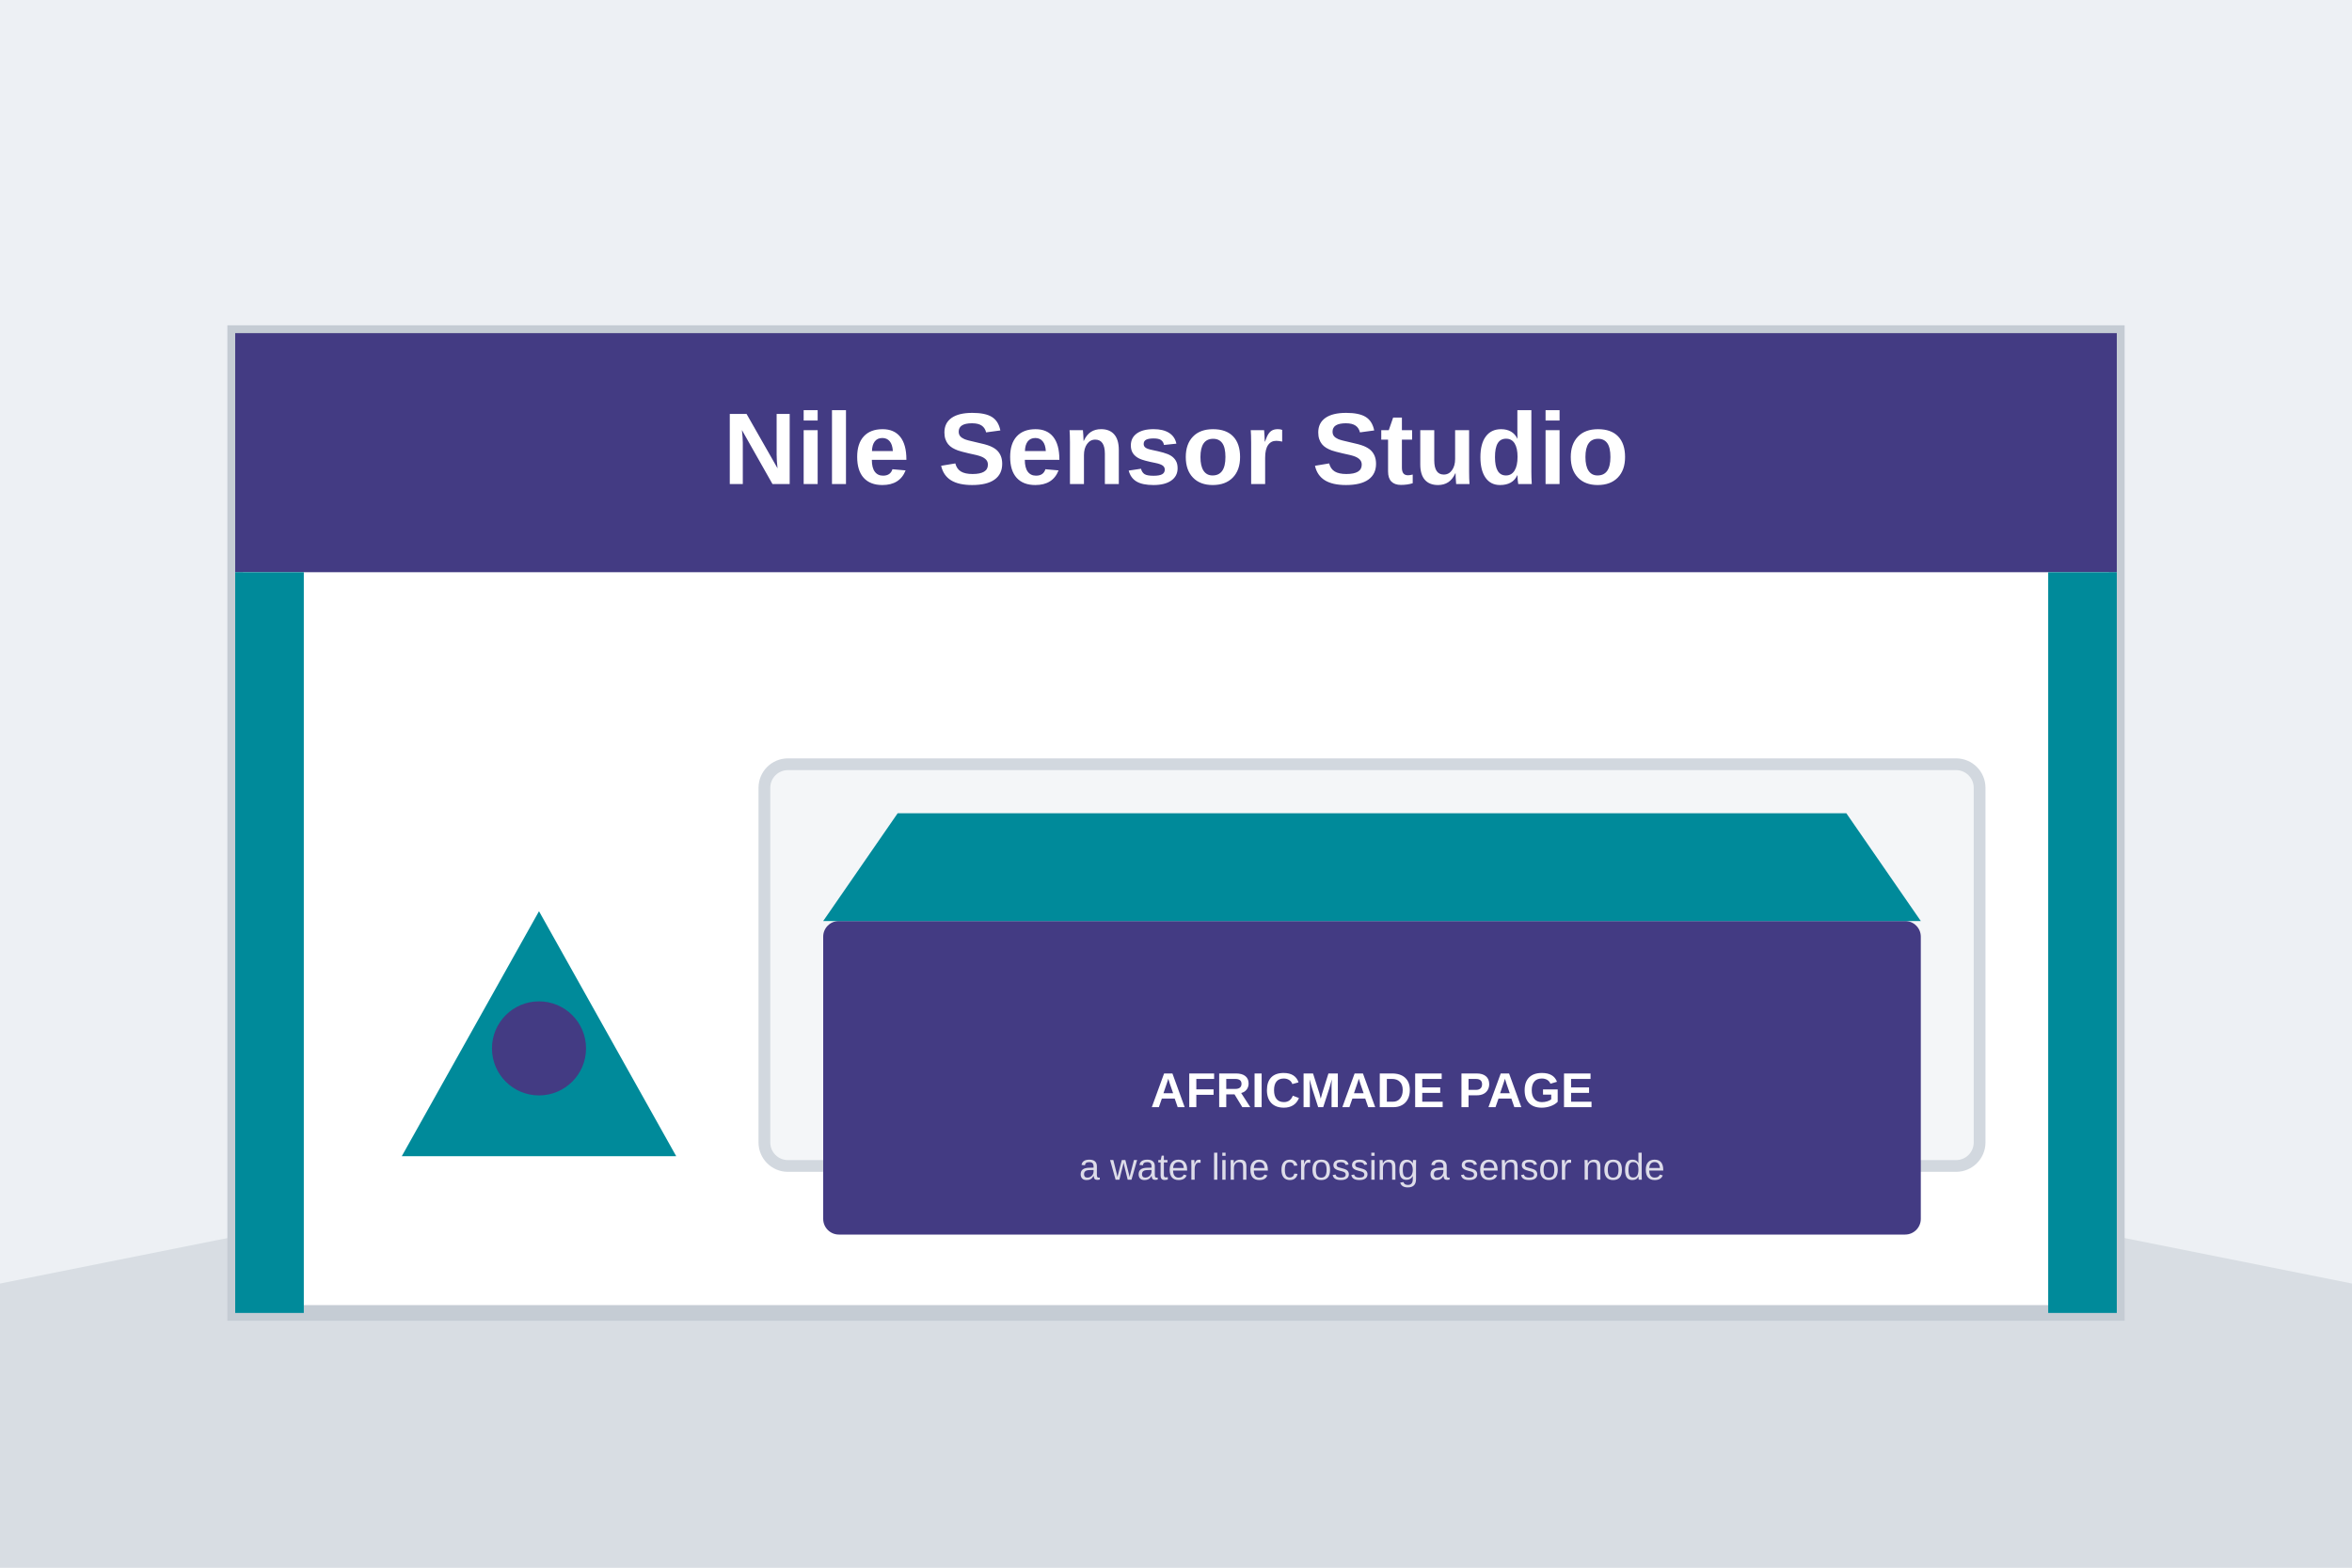
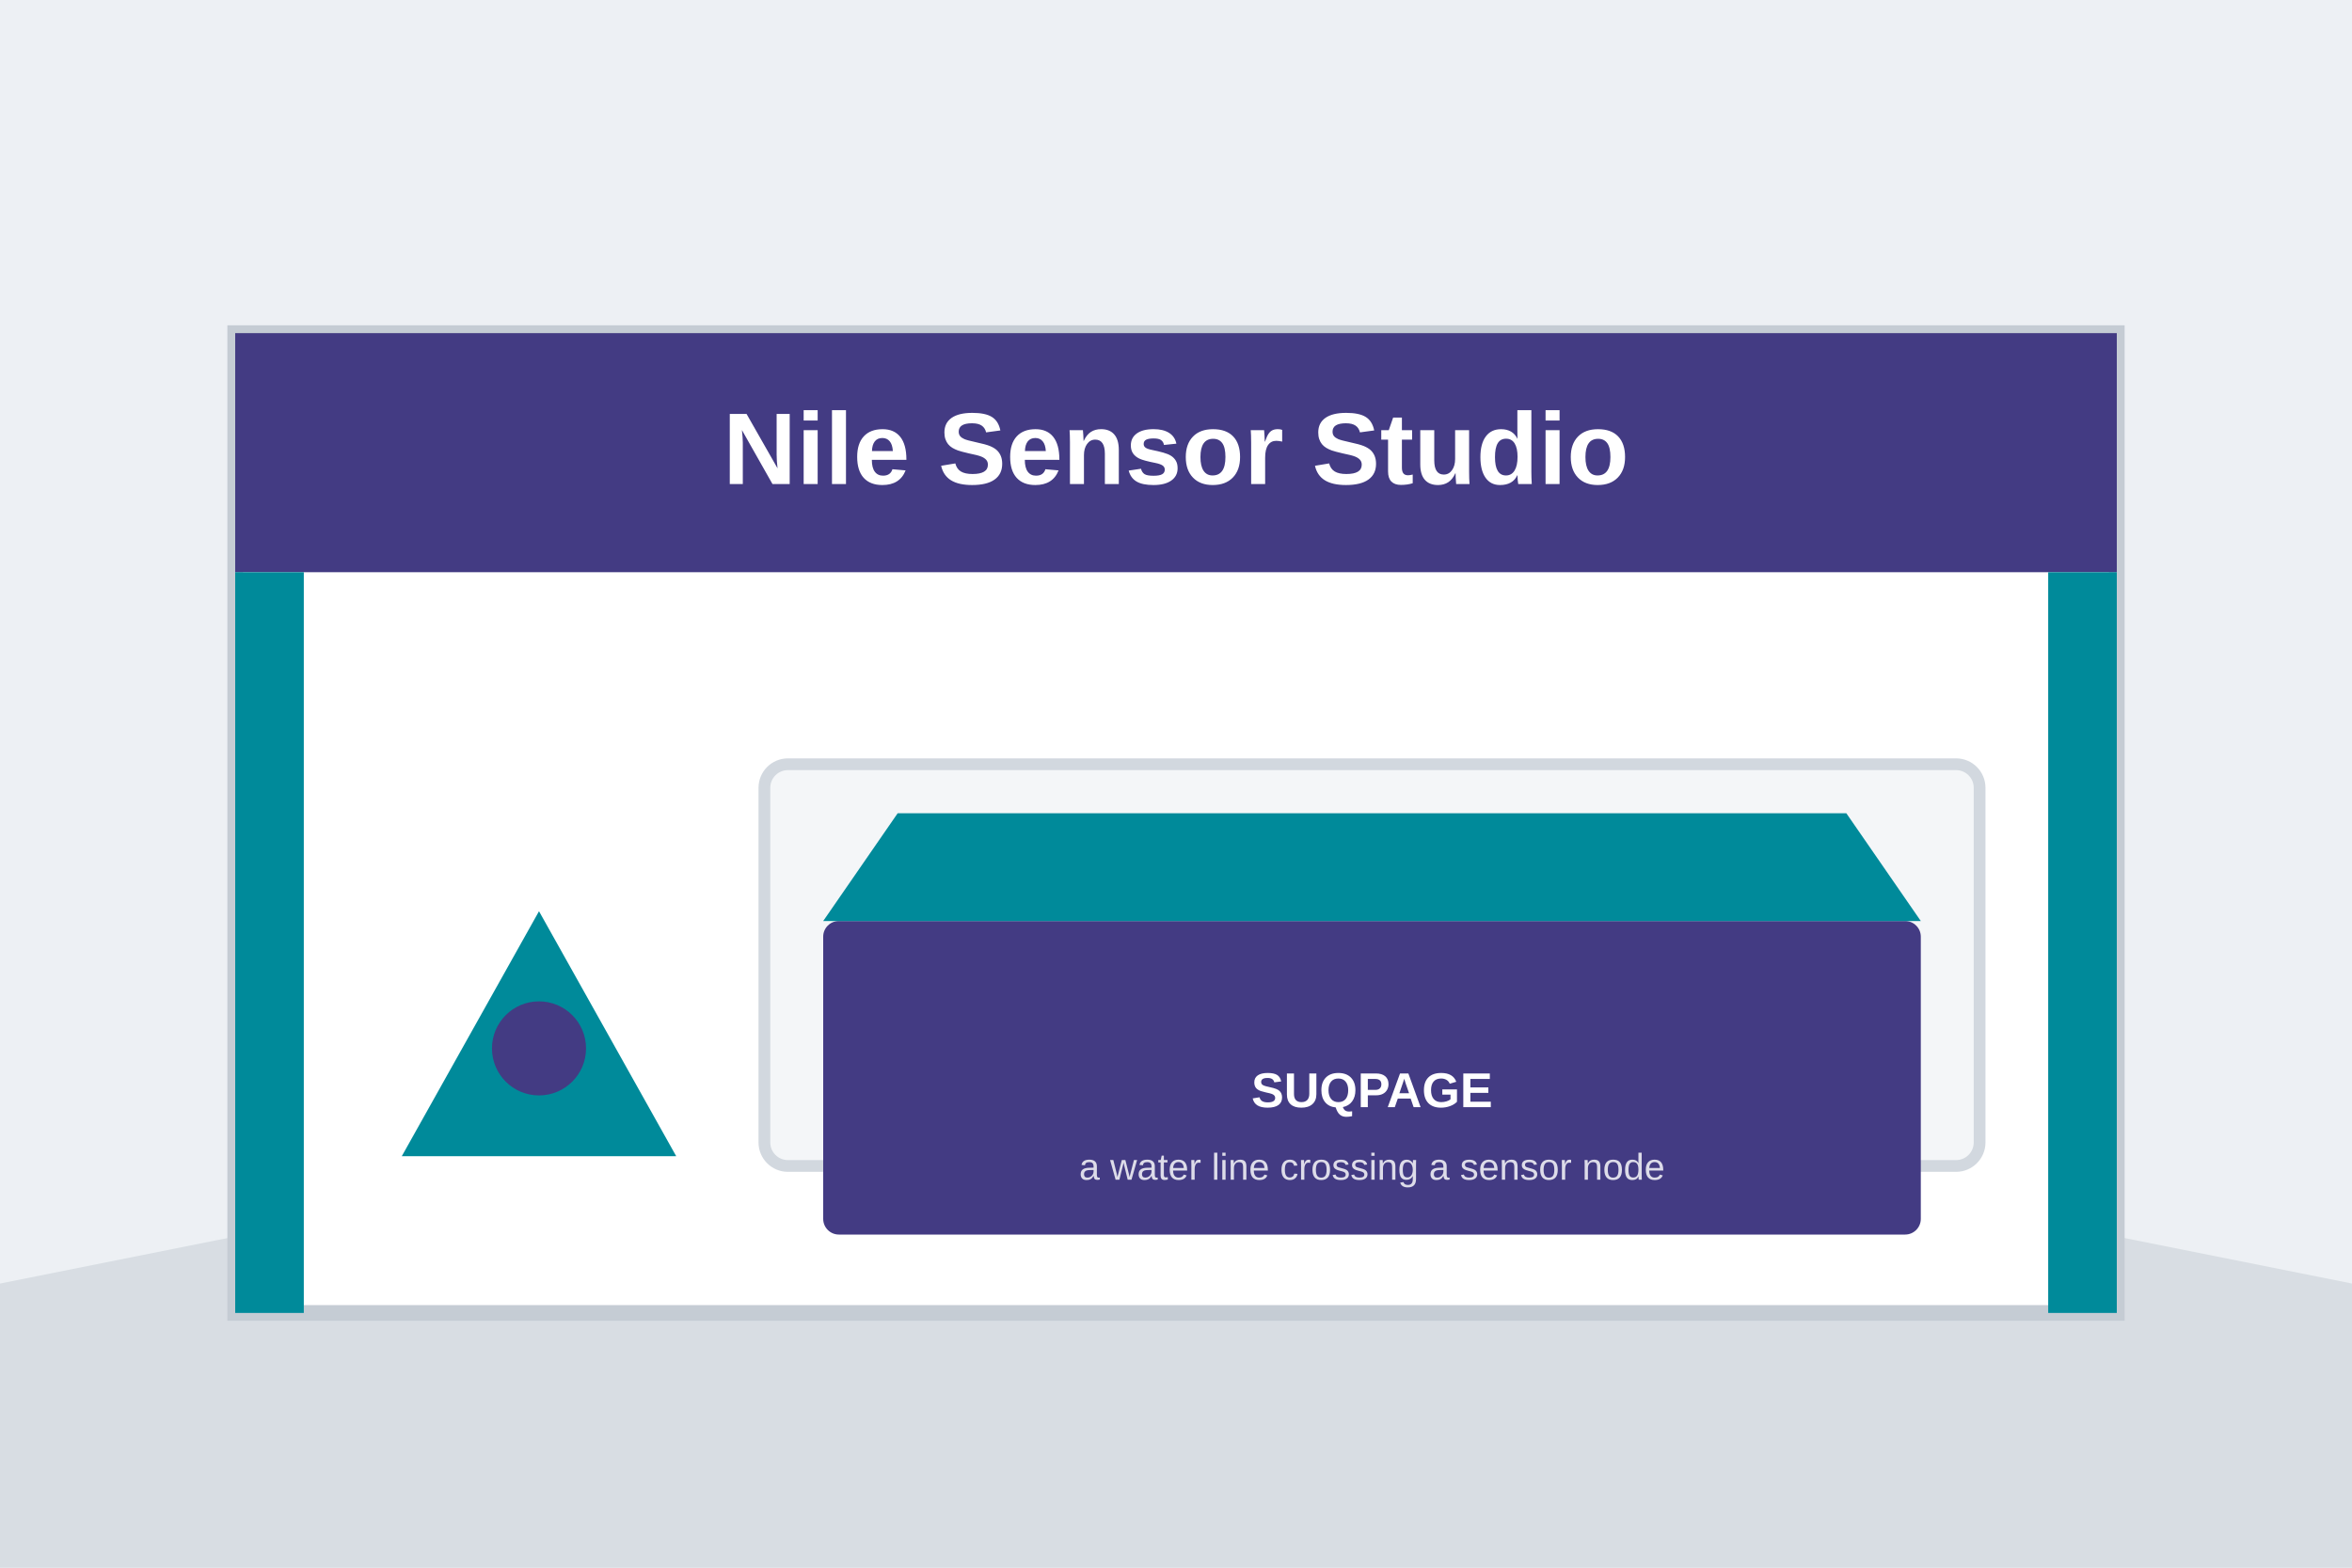
<svg xmlns="http://www.w3.org/2000/svg" viewBox="0 0 1200 800" role="img" aria-label="Illustrative booth for Nile Sensor Studio">
  <rect width="1200" height="800" fill="#edf0f4" />
  <path d="M0 655L600 535l600 120v145H0z" fill="#d8dde3" />
  <path d="M120 170h960v500H120z" fill="#ffffff" stroke="#c5ccd4" stroke-width="8" />
  <path d="M120 170h960v122H120z" fill="#433b83" />
  <path d="M120 292h35v378h-35zM1045 292h35v378h-35z" fill="#008a9a" />
  <rect x="390" y="390" width="620" height="205" rx="12" fill="#f4f6f8" stroke="#d2d8df" stroke-width="6" />
  <rect x="420" y="470" width="560" height="160" rx="8" fill="#433b83" />
  <path d="M420 470h560l-38-55H458z" fill="#008a9a" />
  <path d="M205 590l70-125 70 125z" fill="#008a9a" />
  <circle cx="275" cy="535" r="24" fill="#433b83" />
  <text x="600" y="247" text-anchor="middle" font-family="Arial, Helvetica, sans-serif" font-size="52" font-weight="800" fill="#ffffff">Nile Sensor Studio</text>
-   <text x="700" y="565" text-anchor="middle" font-family="Arial, Helvetica, sans-serif" font-size="25" font-weight="700" fill="#ffffff">AFRICMADE PAGE</text>
+   <text x="700" y="565" text-anchor="middle" font-family="Arial, Helvetica, sans-serif" font-size="25" font-weight="700" fill="#ffffff">SUQPAGE</text>
  <text x="700" y="602" text-anchor="middle" font-family="Arial, Helvetica, sans-serif" font-size="19" fill="#ffffff" opacity=".82">a water line crossing a sensor node</text>
</svg>
